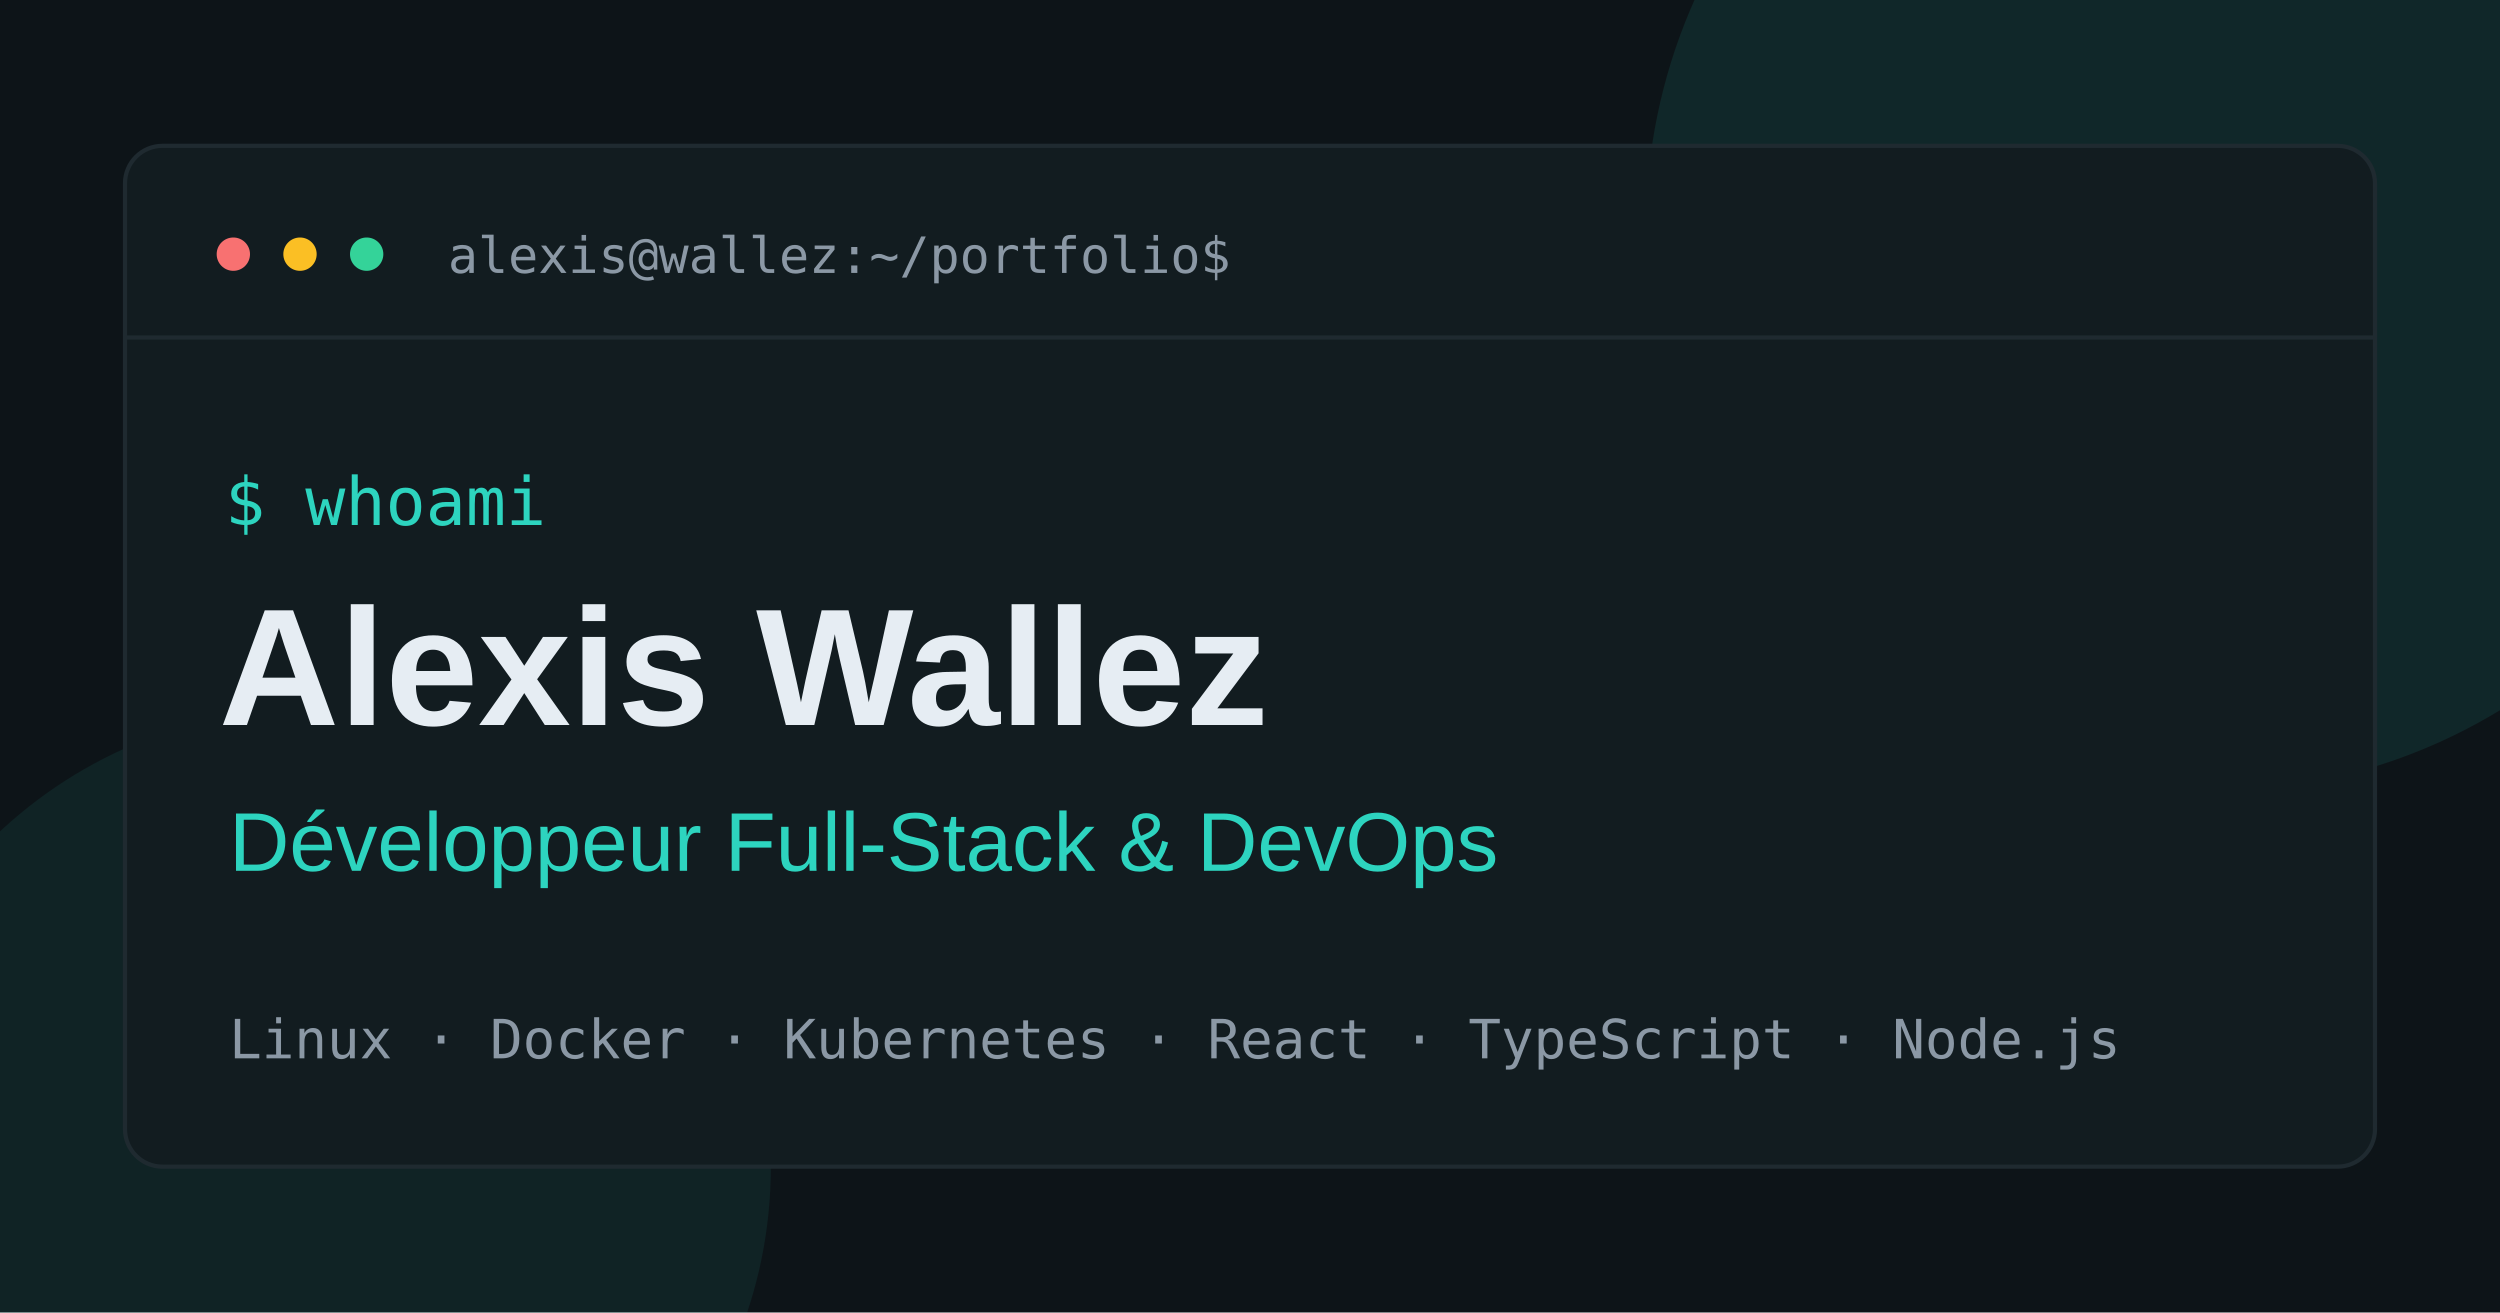
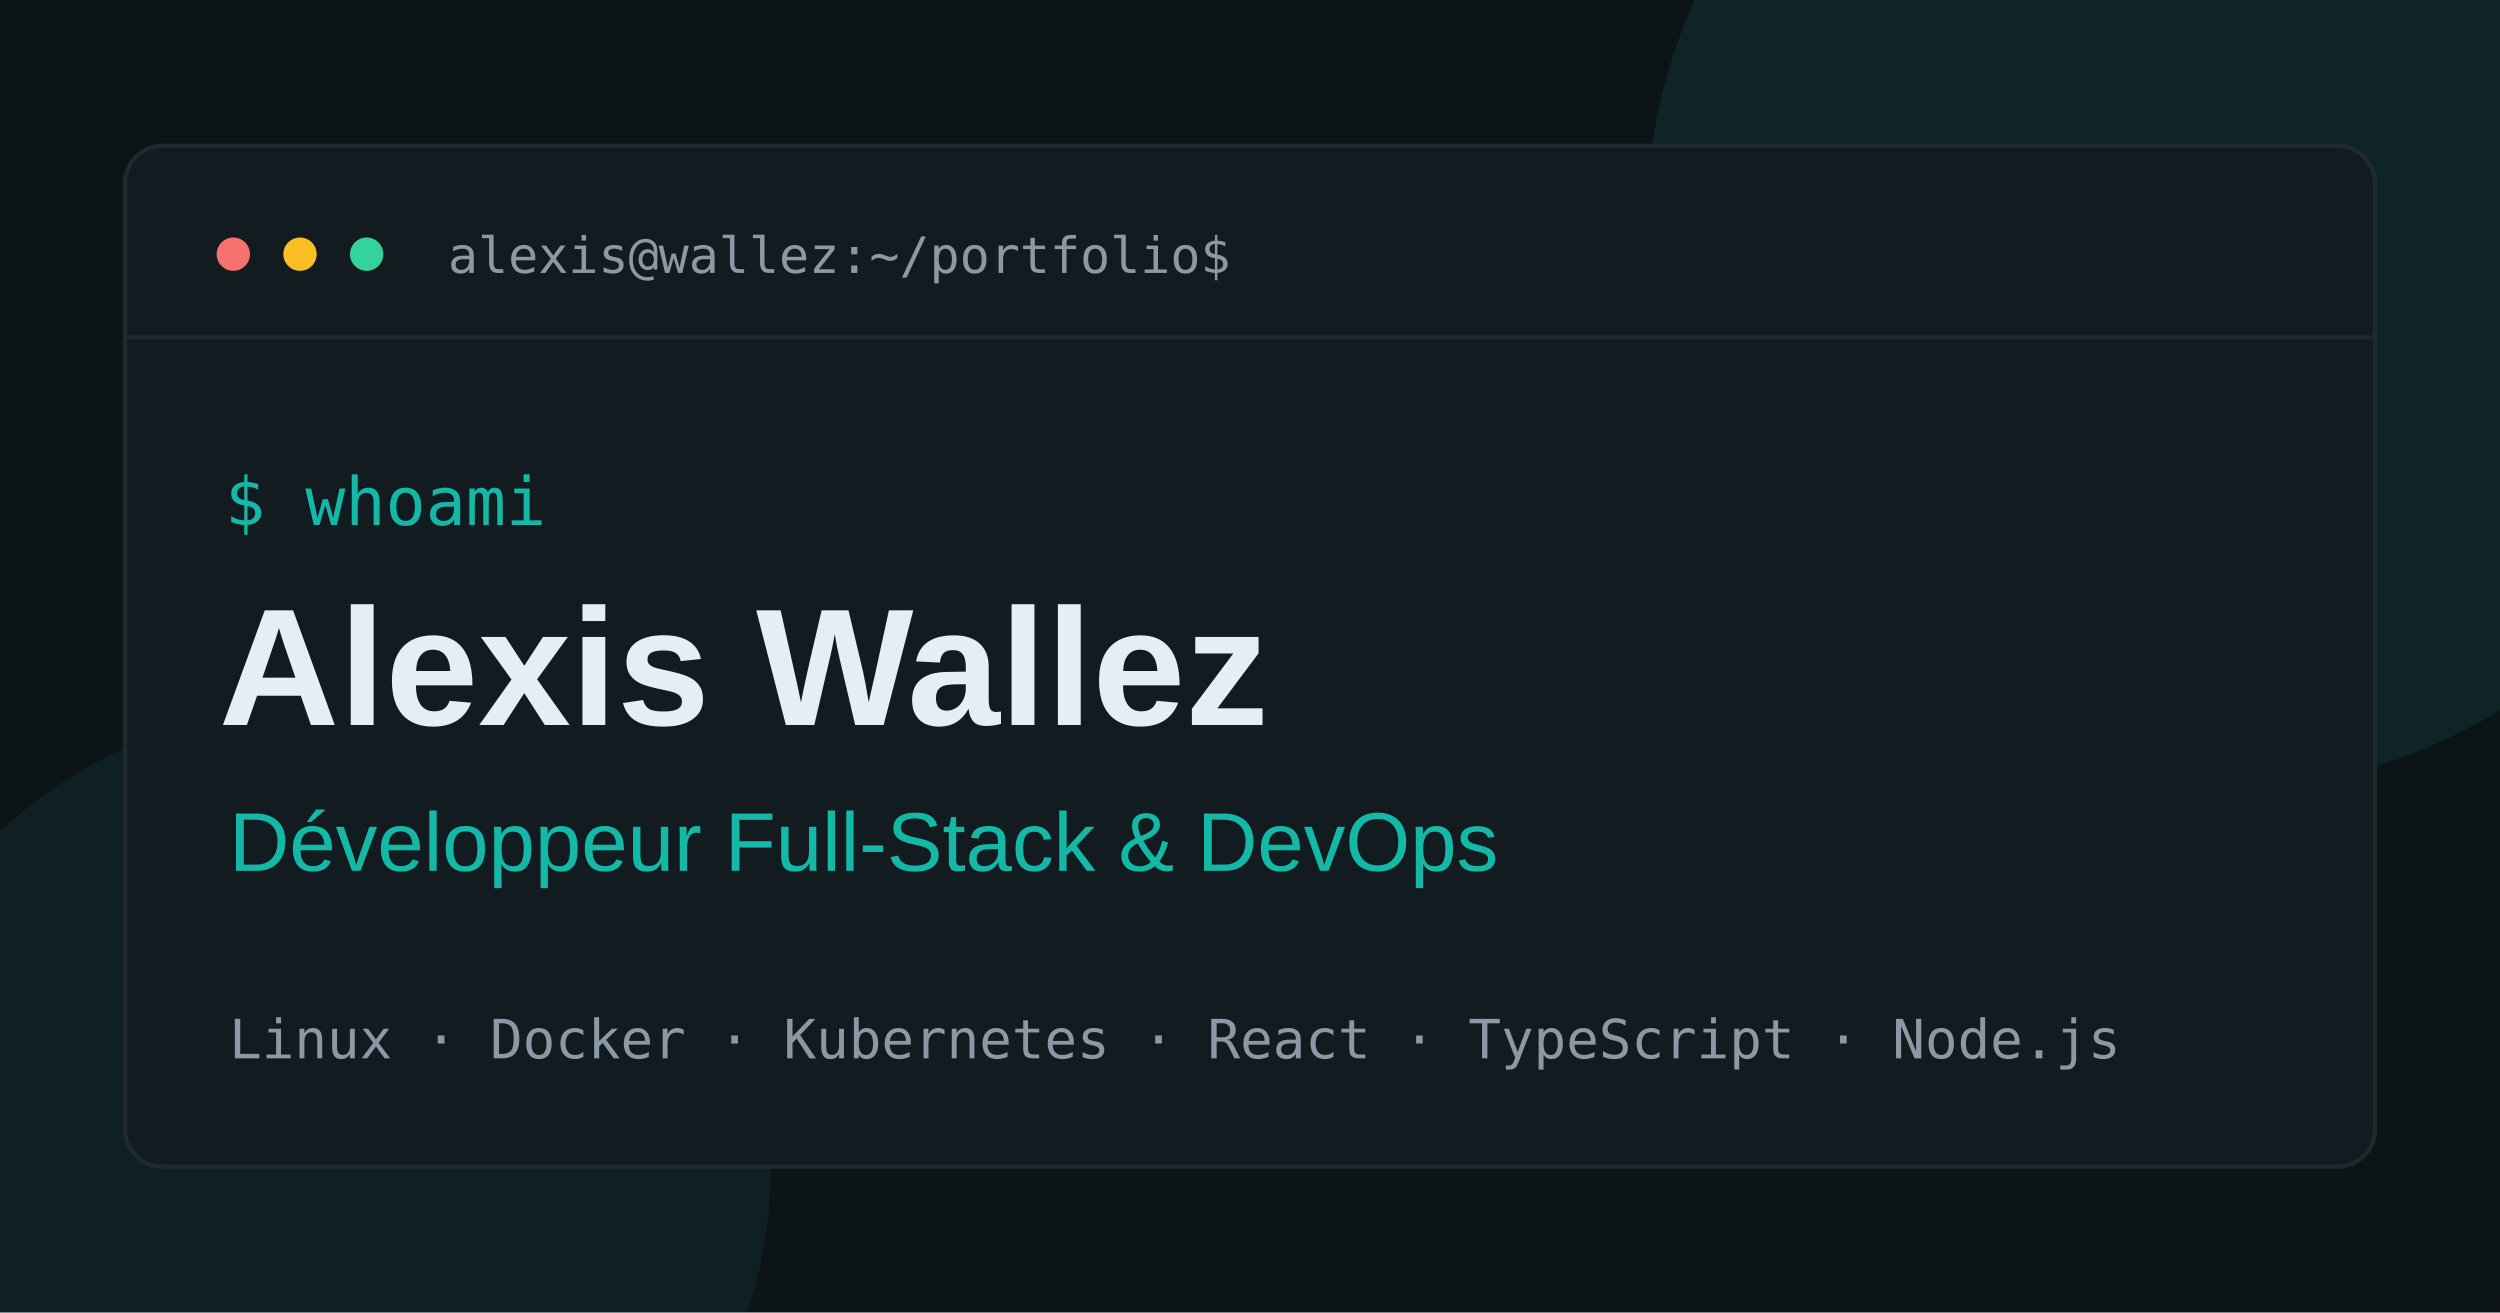
<svg xmlns="http://www.w3.org/2000/svg" width="1200" height="630" viewBox="0 0 1200 630">
  <rect width="1200" height="630" fill="#0d1418" />
-   <circle cx="1060" cy="110" r="270" fill="#2dd4bf" opacity="0.10" />
-   <circle cx="150" cy="560" r="220" fill="#2dd4bf" opacity="0.08" />
+   <circle cx="1060" cy="110" r="270" fill="#14b8a6" opacity="0.10" />
+   <circle cx="150" cy="560" r="220" fill="#14b8a6" opacity="0.08" />
  <rect x="60" y="70" width="1080" height="490" rx="18" fill="#121c20" stroke="#1f2a30" stroke-width="2" />
  <circle cx="112" cy="122" r="8" fill="#f87171" />
  <circle cx="144" cy="122" r="8" fill="#fbbf24" />
  <circle cx="176" cy="122" r="8" fill="#34d399" />
  <text x="215" y="131" font-family="Consolas" font-size="24" fill="#8b98a5">alexis@wallez:~/portfolio$</text>
  <line x1="60" y1="162" x2="1140" y2="162" stroke="#1f2a30" stroke-width="2" />
-   <text x="108" y="252" font-family="Consolas" font-size="32" fill="#2dd4bf">$ whoami</text>
+   <text x="108" y="252" font-family="Consolas" font-size="32" fill="#14b8a6">$ whoami</text>
  <text x="105" y="348" font-family="Arial" font-weight="bold" font-size="80" fill="#e6edf3">Alexis Wallez</text>
-   <text x="110" y="418" font-family="Arial" font-size="40" fill="#2dd4bf">Développeur Full-Stack &amp; DevOps</text>
+   <text x="110" y="418" font-family="Arial" font-size="40" fill="#14b8a6">Développeur Full-Stack &amp; DevOps</text>
  <text x="110" y="508" font-family="Consolas" font-size="26" fill="#8b98a5">Linux · Docker · Kubernetes · React · TypeScript · Node.js</text>
</svg>
